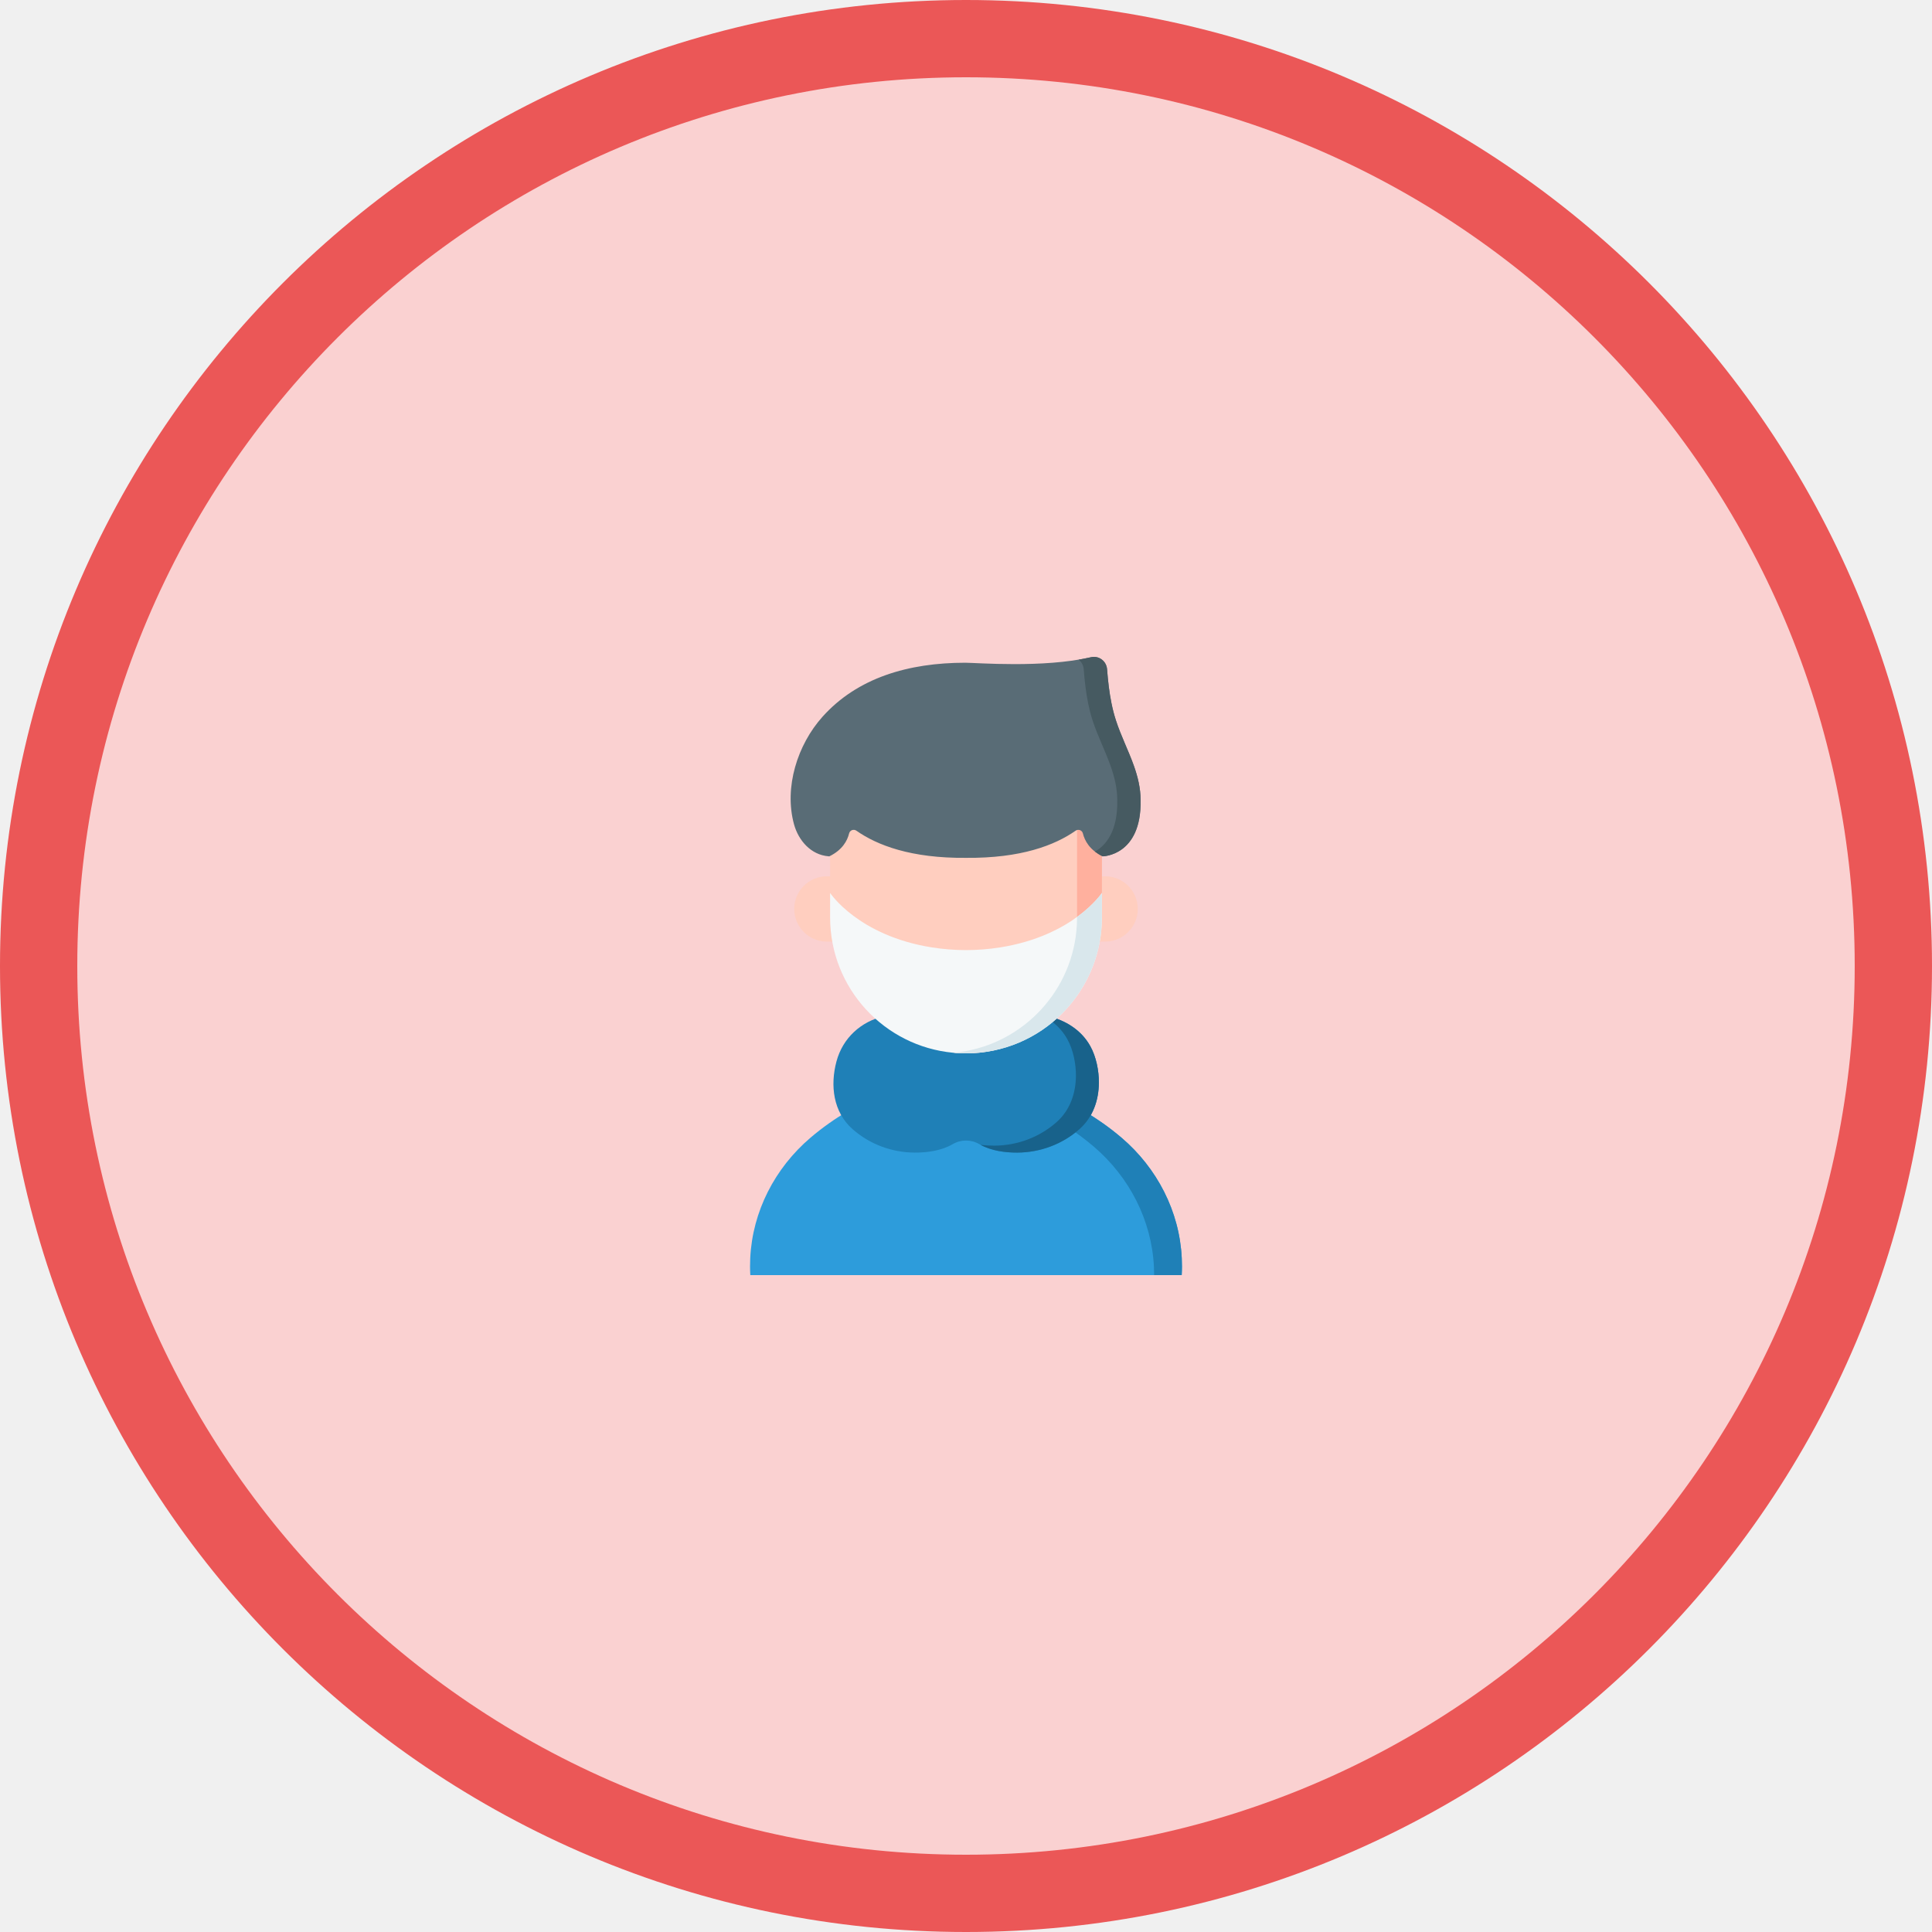
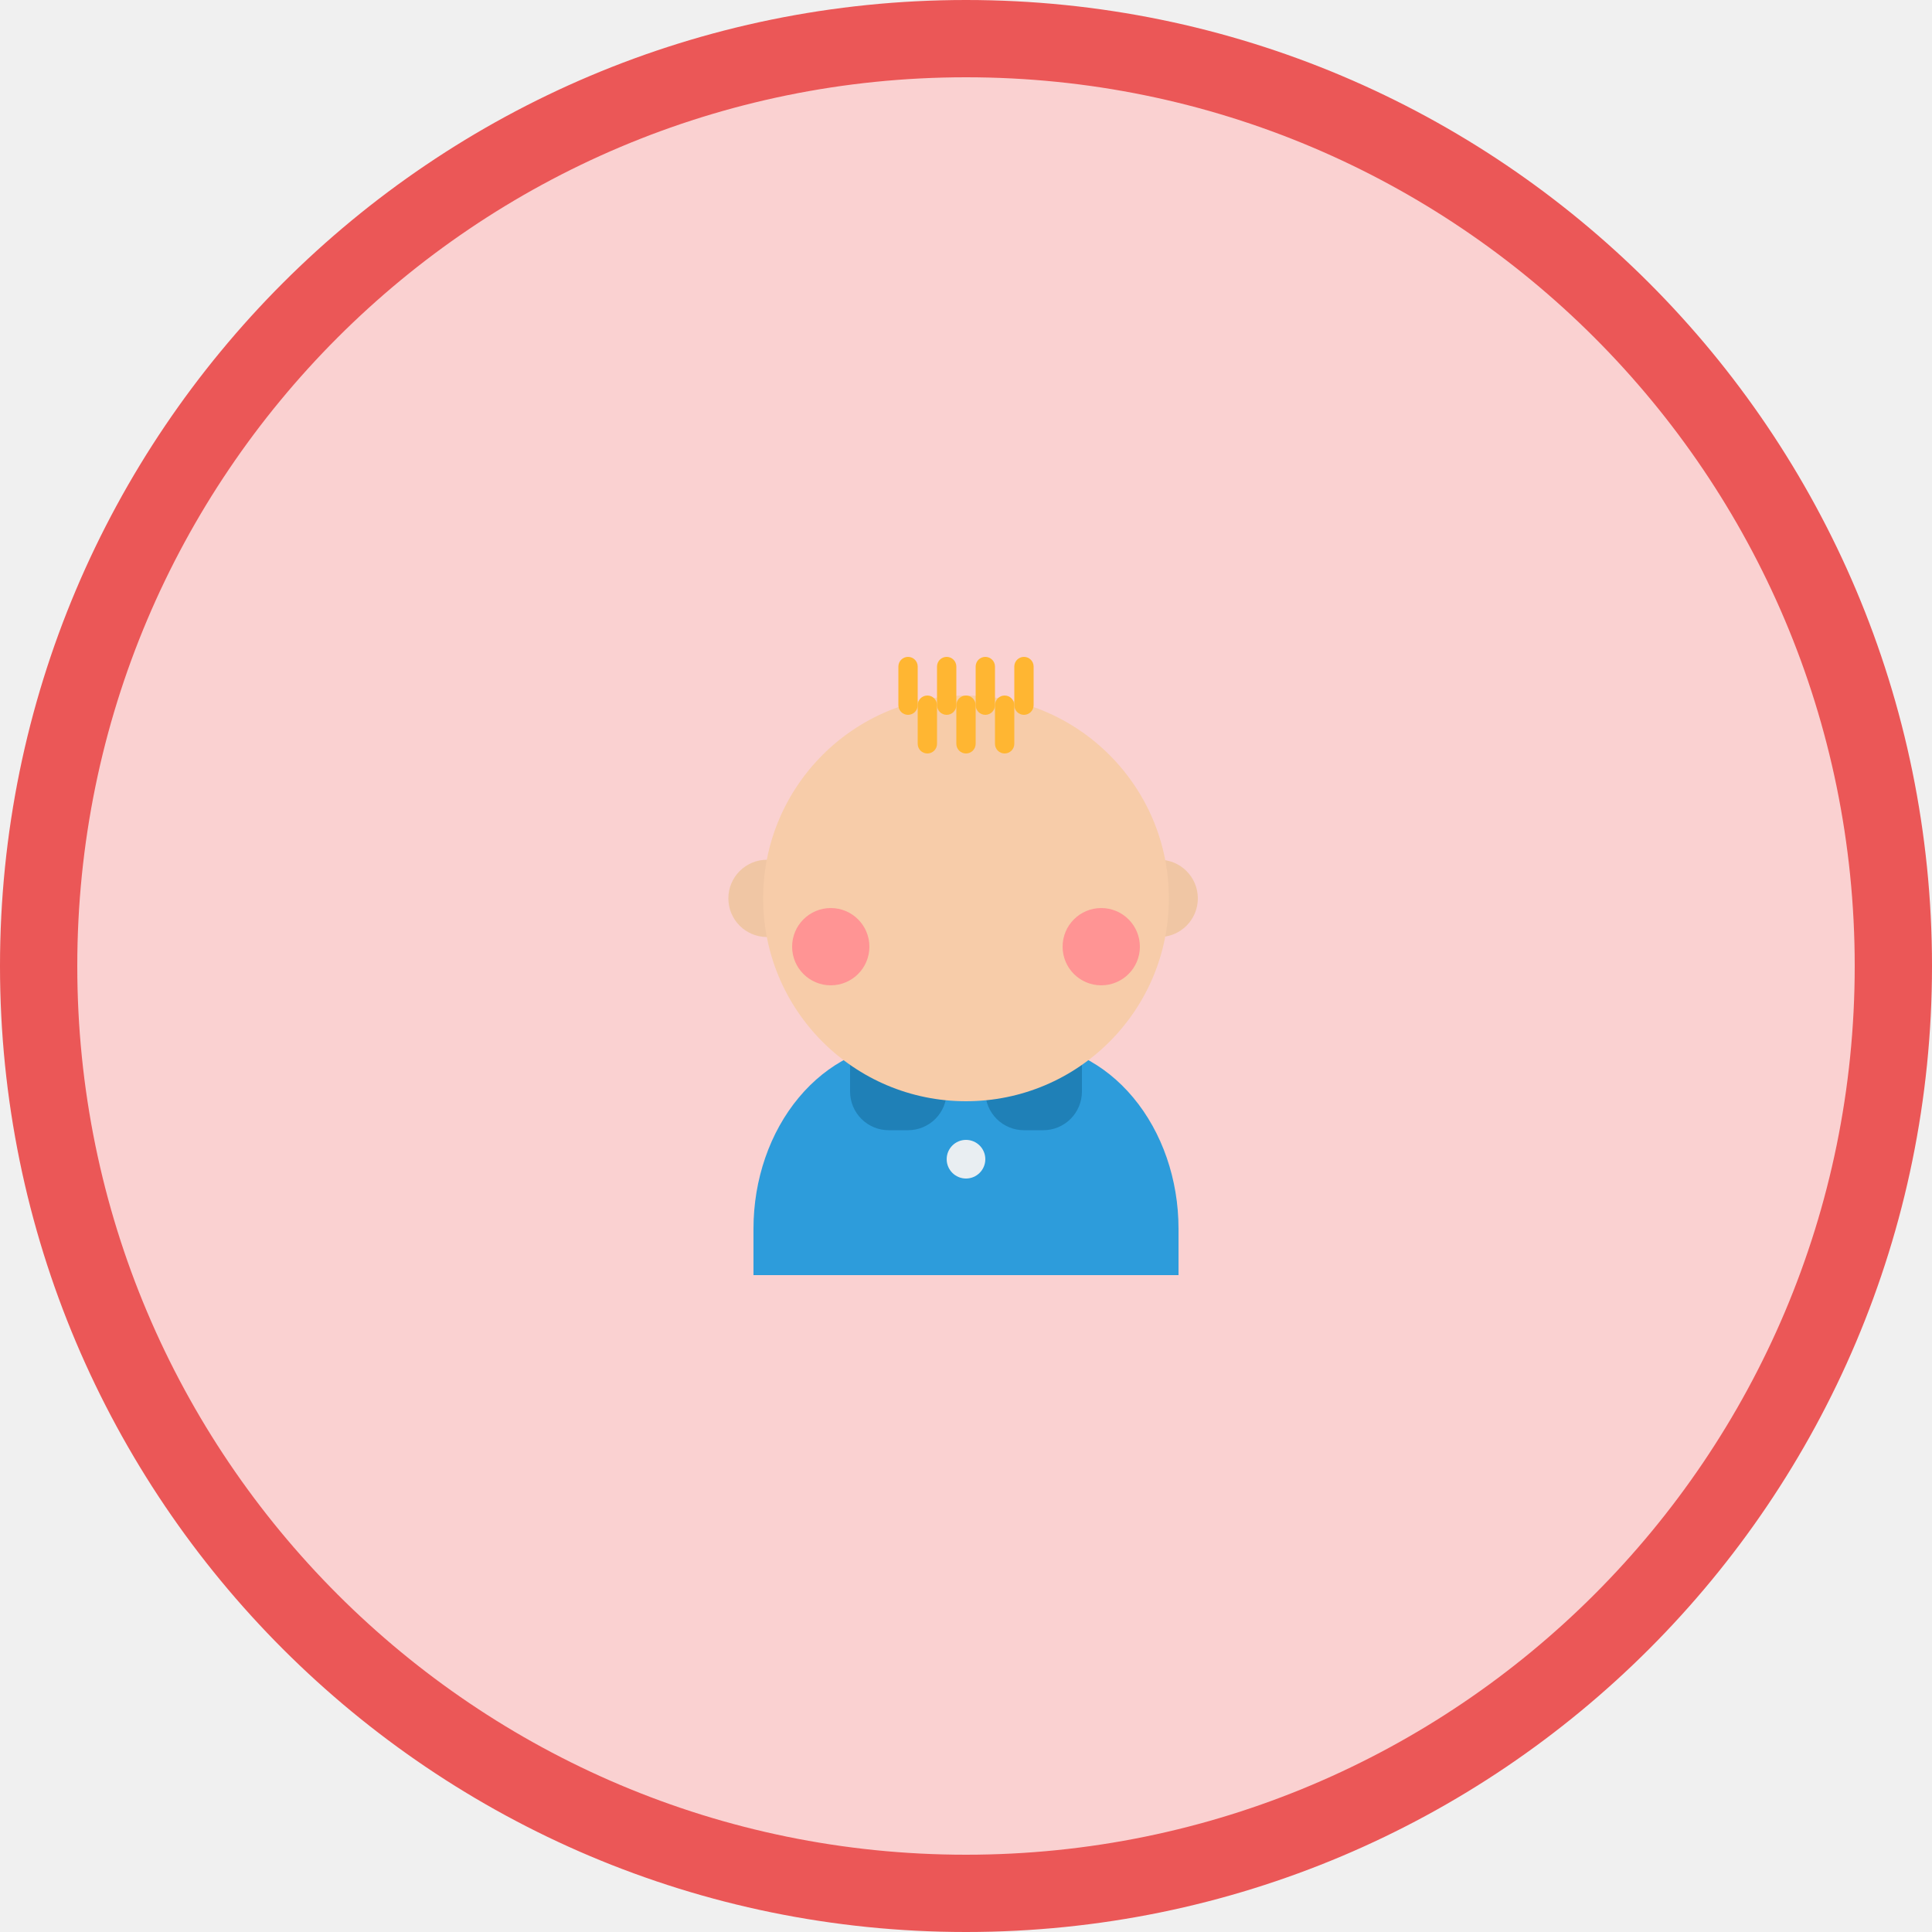
<svg xmlns="http://www.w3.org/2000/svg" width="100" height="100" viewBox="0 0 100 100" fill="none">
  <circle cx="50" cy="50" r="48" fill="#FAD1D1" stroke="#EB5757" stroke-width="4" />
-   <g clip-path="url(#clip0)">
-     <path d="M61.165 66H38.836C38.818 65.7 38.818 65.407 38.832 65.123C38.947 62.703 40.107 60.46 41.95 58.888C44.492 56.72 47.281 56.05 47.281 56.05C47.458 56.032 47.605 55.974 47.726 55.889C48.412 55.41 48.277 54.058 48.277 54.058H51.723C51.723 54.058 51.589 55.41 52.274 55.889C52.395 55.974 52.542 56.032 52.72 56.05C52.72 56.05 55.508 56.72 58.05 58.888C59.893 60.46 61.053 62.703 61.168 65.123C61.182 65.407 61.182 65.7 61.165 66Z" fill="#2D9CDB" />
-     <path d="M61.164 66H59.738C59.738 65.858 59.735 65.718 59.728 65.58C59.612 63.16 58.453 60.916 56.61 59.345C54.865 57.857 53.005 57.075 52.01 56.73C52.146 56.449 52.227 56.157 52.274 55.889C52.395 55.974 52.542 56.032 52.72 56.05C52.72 56.05 55.508 56.72 58.05 58.889C59.893 60.46 61.053 62.703 61.168 65.123C61.182 65.407 61.182 65.7 61.164 66Z" fill="#1F80B7" />
-     <path d="M56.878 56.045C56.883 55.423 56.739 54.699 56.434 54.149C55.971 53.313 55.145 52.804 54.229 52.592H45.772C44.56 52.872 43.623 53.726 43.297 54.934C42.962 56.178 43.122 57.558 44.129 58.445C45.016 59.227 46.159 59.652 47.341 59.658C47.982 59.662 48.728 59.564 49.312 59.221C49.736 58.972 50.265 58.972 50.689 59.221C51.273 59.564 52.019 59.662 52.66 59.658C53.841 59.652 54.985 59.227 55.871 58.445C56.574 57.826 56.872 56.945 56.878 56.045Z" fill="#1F80B7" />
-     <path d="M56.878 56.044C56.871 56.945 56.574 57.826 55.872 58.445C54.985 59.226 53.841 59.652 52.659 59.658C52.042 59.661 51.327 59.571 50.753 59.256C50.998 59.288 51.242 59.3 51.472 59.299C52.654 59.292 53.797 58.867 54.683 58.086C55.386 57.467 55.684 56.586 55.69 55.686C55.695 55.064 55.551 54.34 55.246 53.789C54.955 53.263 54.519 52.866 54.008 52.592H54.229C55.145 52.803 55.971 53.313 56.434 54.149C56.739 54.699 56.883 55.422 56.878 56.044Z" fill="#18628B" />
-     <path d="M43.109 48.737H42.799C41.866 48.737 41.109 47.98 41.109 47.047C41.109 46.114 41.866 45.357 42.799 45.357H43.109V48.737Z" fill="#FFCEBF" />
-     <path d="M56.892 48.737H57.201C58.135 48.737 58.891 47.98 58.891 47.047C58.891 46.114 58.135 45.357 57.201 45.357H56.892V48.737Z" fill="#FFCEBF" />
-     <path d="M56.275 40.989L57.034 43.621V46.219L56.784 47.137C56.784 47.377 56.785 47.779 56.762 48.012C56.596 49.671 56.09 51.116 54.974 52.232C53.702 53.505 51.943 54.293 50 54.293C46.355 54.293 43.592 51.717 43.236 48.166C43.212 47.932 43.139 47.209 43.139 46.969V46.595L42.966 46.219V43.621L43.641 40.989H56.275Z" fill="#FFCEBF" />
-     <path d="M56.275 41.216L57.035 44.094V46.219L56.925 46.62L56.933 47.513C56.933 47.753 56.922 47.949 56.899 48.183C56.733 49.842 56.03 51.287 54.913 52.402C53.641 53.675 51.943 54.52 50 54.52C49.784 54.52 49.569 54.511 49.358 54.491C51.044 54.339 52.558 53.591 53.689 52.46C54.805 51.345 55.548 49.856 55.713 48.197C55.737 47.963 55.749 47.726 55.749 47.487V41.216H56.275Z" fill="#FFB09E" />
-     <path d="M57.034 46.219V47.487C57.034 47.726 57.022 47.963 56.999 48.197C56.833 49.856 56.09 51.344 54.974 52.46C53.702 53.733 51.943 54.521 50 54.521C46.355 54.521 43.358 51.748 43.002 48.197C42.978 47.963 42.966 47.726 42.966 47.487V46.219C42.966 46.219 44.42 48.433 48.237 49.038C49.405 49.223 50.596 49.223 51.764 49.038C55.581 48.433 57.034 46.219 57.034 46.219Z" fill="#F5F8F9" />
-     <path d="M57.035 46.219V47.487C57.035 47.726 57.022 47.963 56.999 48.197C56.833 49.856 56.09 51.345 54.974 52.46C53.702 53.733 51.943 54.52 50 54.52C49.84 54.52 49.677 54.517 49.517 54.504C49.464 54.5 49.41 54.496 49.358 54.491C51.044 54.339 52.558 53.591 53.689 52.46C54.805 51.345 55.548 49.856 55.713 48.197C55.737 47.963 55.749 47.726 55.749 47.486V47.461C56.648 46.808 57.035 46.219 57.035 46.219Z" fill="#D9E7EC" />
-     <path d="M59.037 41.421C59.037 40.79 58.891 40.205 58.689 39.635C58.409 38.848 58.021 38.091 57.76 37.286C57.667 36.999 57.592 36.707 57.532 36.412C57.413 35.831 57.349 35.24 57.302 34.648C57.302 34.646 57.302 34.643 57.302 34.64C57.27 34.219 56.879 33.923 56.468 34.018C53.989 34.589 50.544 34.303 49.961 34.303C47.018 34.303 44.376 35.084 42.571 37.101C41.277 38.547 40.576 40.747 41.097 42.662C41.327 43.503 41.971 44.248 42.882 44.321C42.892 44.322 42.917 44.328 42.926 44.324C43.605 43.995 43.859 43.509 43.95 43.137C43.991 42.97 44.187 42.898 44.327 42.997C45.398 43.748 47.155 44.428 50 44.402C52.845 44.428 54.602 43.749 55.673 42.997C55.813 42.899 56.009 42.971 56.05 43.137C56.141 43.509 56.395 43.995 57.074 44.324C57.074 44.324 59.089 44.303 59.037 41.421Z" fill="#596C76" />
-     <path d="M57.073 44.324C56.919 44.249 56.787 44.166 56.673 44.078C57.227 43.765 57.858 43.05 57.829 41.421C57.829 40.79 57.683 40.205 57.481 39.635C57.201 38.848 56.813 38.091 56.551 37.286C56.458 36.999 56.384 36.707 56.324 36.412C56.205 35.831 56.14 35.24 56.094 34.648C56.094 34.646 56.094 34.643 56.093 34.64C56.078 34.434 55.977 34.258 55.829 34.144C56.048 34.107 56.261 34.066 56.468 34.018C56.879 33.923 57.27 34.22 57.301 34.64C57.302 34.643 57.302 34.646 57.302 34.648C57.348 35.24 57.413 35.831 57.532 36.412C57.592 36.707 57.666 36.999 57.76 37.286C58.021 38.091 58.409 38.848 58.689 39.635C58.891 40.205 59.037 40.79 59.037 41.421C59.089 44.303 57.073 44.324 57.073 44.324Z" fill="#465A61" />
-   </g>
-   <defs>
-     <clipPath id="clip0">
-       <rect width="32" height="32" fill="white" transform="translate(34 34)" />
-     </clipPath>
-   </defs>
+   <path d="M47 54H53C55.122 54 57.157 55.011 58.657 56.812C60.157 58.612 61 61.054 61 63.6V66H39V63.6C39 61.054 39.843 58.612 41.343 56.812C42.843 55.011 44.878 54 47 54Z" fill="#2D9CDB" />
+   <path d="M44 54.5H49V56.5C49 57.03 48.789 57.539 48.414 57.914C48.039 58.289 47.53 58.5 47 58.5H46C45.47 58.5 44.961 58.289 44.586 57.914C44.211 57.539 44 57.03 44 56.5V54.5Z" fill="#1F80B7" />
+   <path d="M51 54.5H56V56.5C56 57.03 55.789 57.539 55.414 57.914C55.039 58.289 54.53 58.5 54 58.5H53C52.47 58.5 51.961 58.289 51.586 57.914C51.211 57.539 51 57.03 51 56.5V54.5Z" fill="#1F80B7" />
+   <path d="M50 61C50.552 61 51 60.552 51 60C51 59.448 50.552 59 50 59C49.448 59 49 59.448 49 60C49 60.552 49.448 61 50 61Z" fill="#E9EEF2" />
+   <path d="M39.7 48.5C40.805 48.5 41.7 47.605 41.7 46.5C41.7 45.395 40.805 44.5 39.7 44.5C38.596 44.5 37.7 45.395 37.7 46.5C37.7 47.605 38.596 48.5 39.7 48.5Z" fill="#F0C6A4" />
+   <path d="M60 48.5C61.105 48.5 62 47.605 62 46.5C62 45.395 61.105 44.5 60 44.5C58.895 44.5 58 45.395 58 46.5C58 47.605 58.895 48.5 60 48.5Z" fill="#F0C6A4" />
+   <path d="M50 57C55.799 57 60.5 52.299 60.5 46.5C60.5 40.701 55.799 36 50 36C44.201 36 39.5 40.701 39.5 46.5C39.5 52.299 44.201 57 50 57Z" fill="#F7CCA9" />
+   <path d="M47 37C46.867 37 46.74 36.947 46.646 36.854C46.553 36.76 46.5 36.633 46.5 36.5V34.5C46.5 34.367 46.553 34.24 46.646 34.146C46.74 34.053 46.867 34 47 34C47.133 34 47.26 34.053 47.354 34.146C47.447 34.24 47.5 34.367 47.5 34.5V36.5C47.5 36.633 47.447 36.76 47.354 36.854C47.26 36.947 47.133 37 47 37Z" fill="#FFB632" />
+   <path d="M48 39C47.867 39 47.74 38.947 47.646 38.854C47.553 38.76 47.5 38.633 47.5 38.5V36.5C47.5 36.367 47.553 36.24 47.646 36.146C47.74 36.053 47.867 36 48 36C48.133 36 48.26 36.053 48.354 36.146C48.447 36.24 48.5 36.367 48.5 36.5V38.5C48.5 38.633 48.447 38.76 48.354 38.854C48.26 38.947 48.133 39 48 39Z" fill="#FFB632" />
+   <path d="M50 39C49.867 39 49.74 38.947 49.646 38.854C49.553 38.76 49.5 38.633 49.5 38.5V36.5C49.5 36.367 49.553 36.24 49.646 36.146C49.74 36.053 49.867 36 50 36C50.133 36 50.26 36.053 50.354 36.146C50.447 36.24 50.5 36.367 50.5 36.5V38.5C50.5 38.633 50.447 38.76 50.354 38.854C50.26 38.947 50.133 39 50 39Z" fill="#FFB632" />
+   <path d="M52 39C51.867 39 51.74 38.947 51.646 38.854C51.553 38.76 51.5 38.633 51.5 38.5V36.5C51.5 36.367 51.553 36.24 51.646 36.146C51.74 36.053 51.867 36 52 36C52.133 36 52.26 36.053 52.354 36.146C52.447 36.24 52.5 36.367 52.5 36.5V38.5C52.5 38.633 52.447 38.76 52.354 38.854C52.26 38.947 52.133 39 52 39Z" fill="#FFB632" />
+   <path d="M49 37C48.867 37 48.74 36.947 48.646 36.854C48.553 36.76 48.5 36.633 48.5 36.5V34.5C48.5 34.367 48.553 34.24 48.646 34.146C48.74 34.053 48.867 34 49 34C49.133 34 49.26 34.053 49.354 34.146C49.447 34.24 49.5 34.367 49.5 34.5V36.5C49.5 36.633 49.447 36.76 49.354 36.854C49.26 36.947 49.133 37 49 37Z" fill="#FFB632" />
+   <path d="M51 37C50.867 37 50.74 36.947 50.646 36.854C50.553 36.76 50.5 36.633 50.5 36.5V34.5C50.5 34.367 50.553 34.24 50.646 34.146C50.74 34.053 50.867 34 51 34C51.133 34 51.26 34.053 51.354 34.146C51.447 34.24 51.5 34.367 51.5 34.5V36.5C51.5 36.633 51.447 36.76 51.354 36.854C51.26 36.947 51.133 37 51 37Z" fill="#FFB632" />
+   <path d="M53 37C52.867 37 52.74 36.947 52.646 36.854C52.553 36.76 52.5 36.633 52.5 36.5V34.5C52.5 34.367 52.553 34.24 52.646 34.146C52.74 34.053 52.867 34 53 34C53.133 34 53.26 34.053 53.354 34.146C53.447 34.24 53.5 34.367 53.5 34.5V36.5C53.5 36.633 53.447 36.76 53.354 36.854C53.26 36.947 53.133 37 53 37Z" fill="#FFB632" />
+   <path d="M43 51C44.105 51 45 50.105 45 49C45 47.895 44.105 47 43 47C41.895 47 41 47.895 41 49C41 50.105 41.895 51 43 51Z" fill="#FF9494" />
+   <path d="M57 51C58.105 51 59 50.105 59 49C59 47.895 58.105 47 57 47C55.895 47 55 47.895 55 49C55 50.105 55.895 51 57 51Z" fill="#FF9494" />
</svg>
